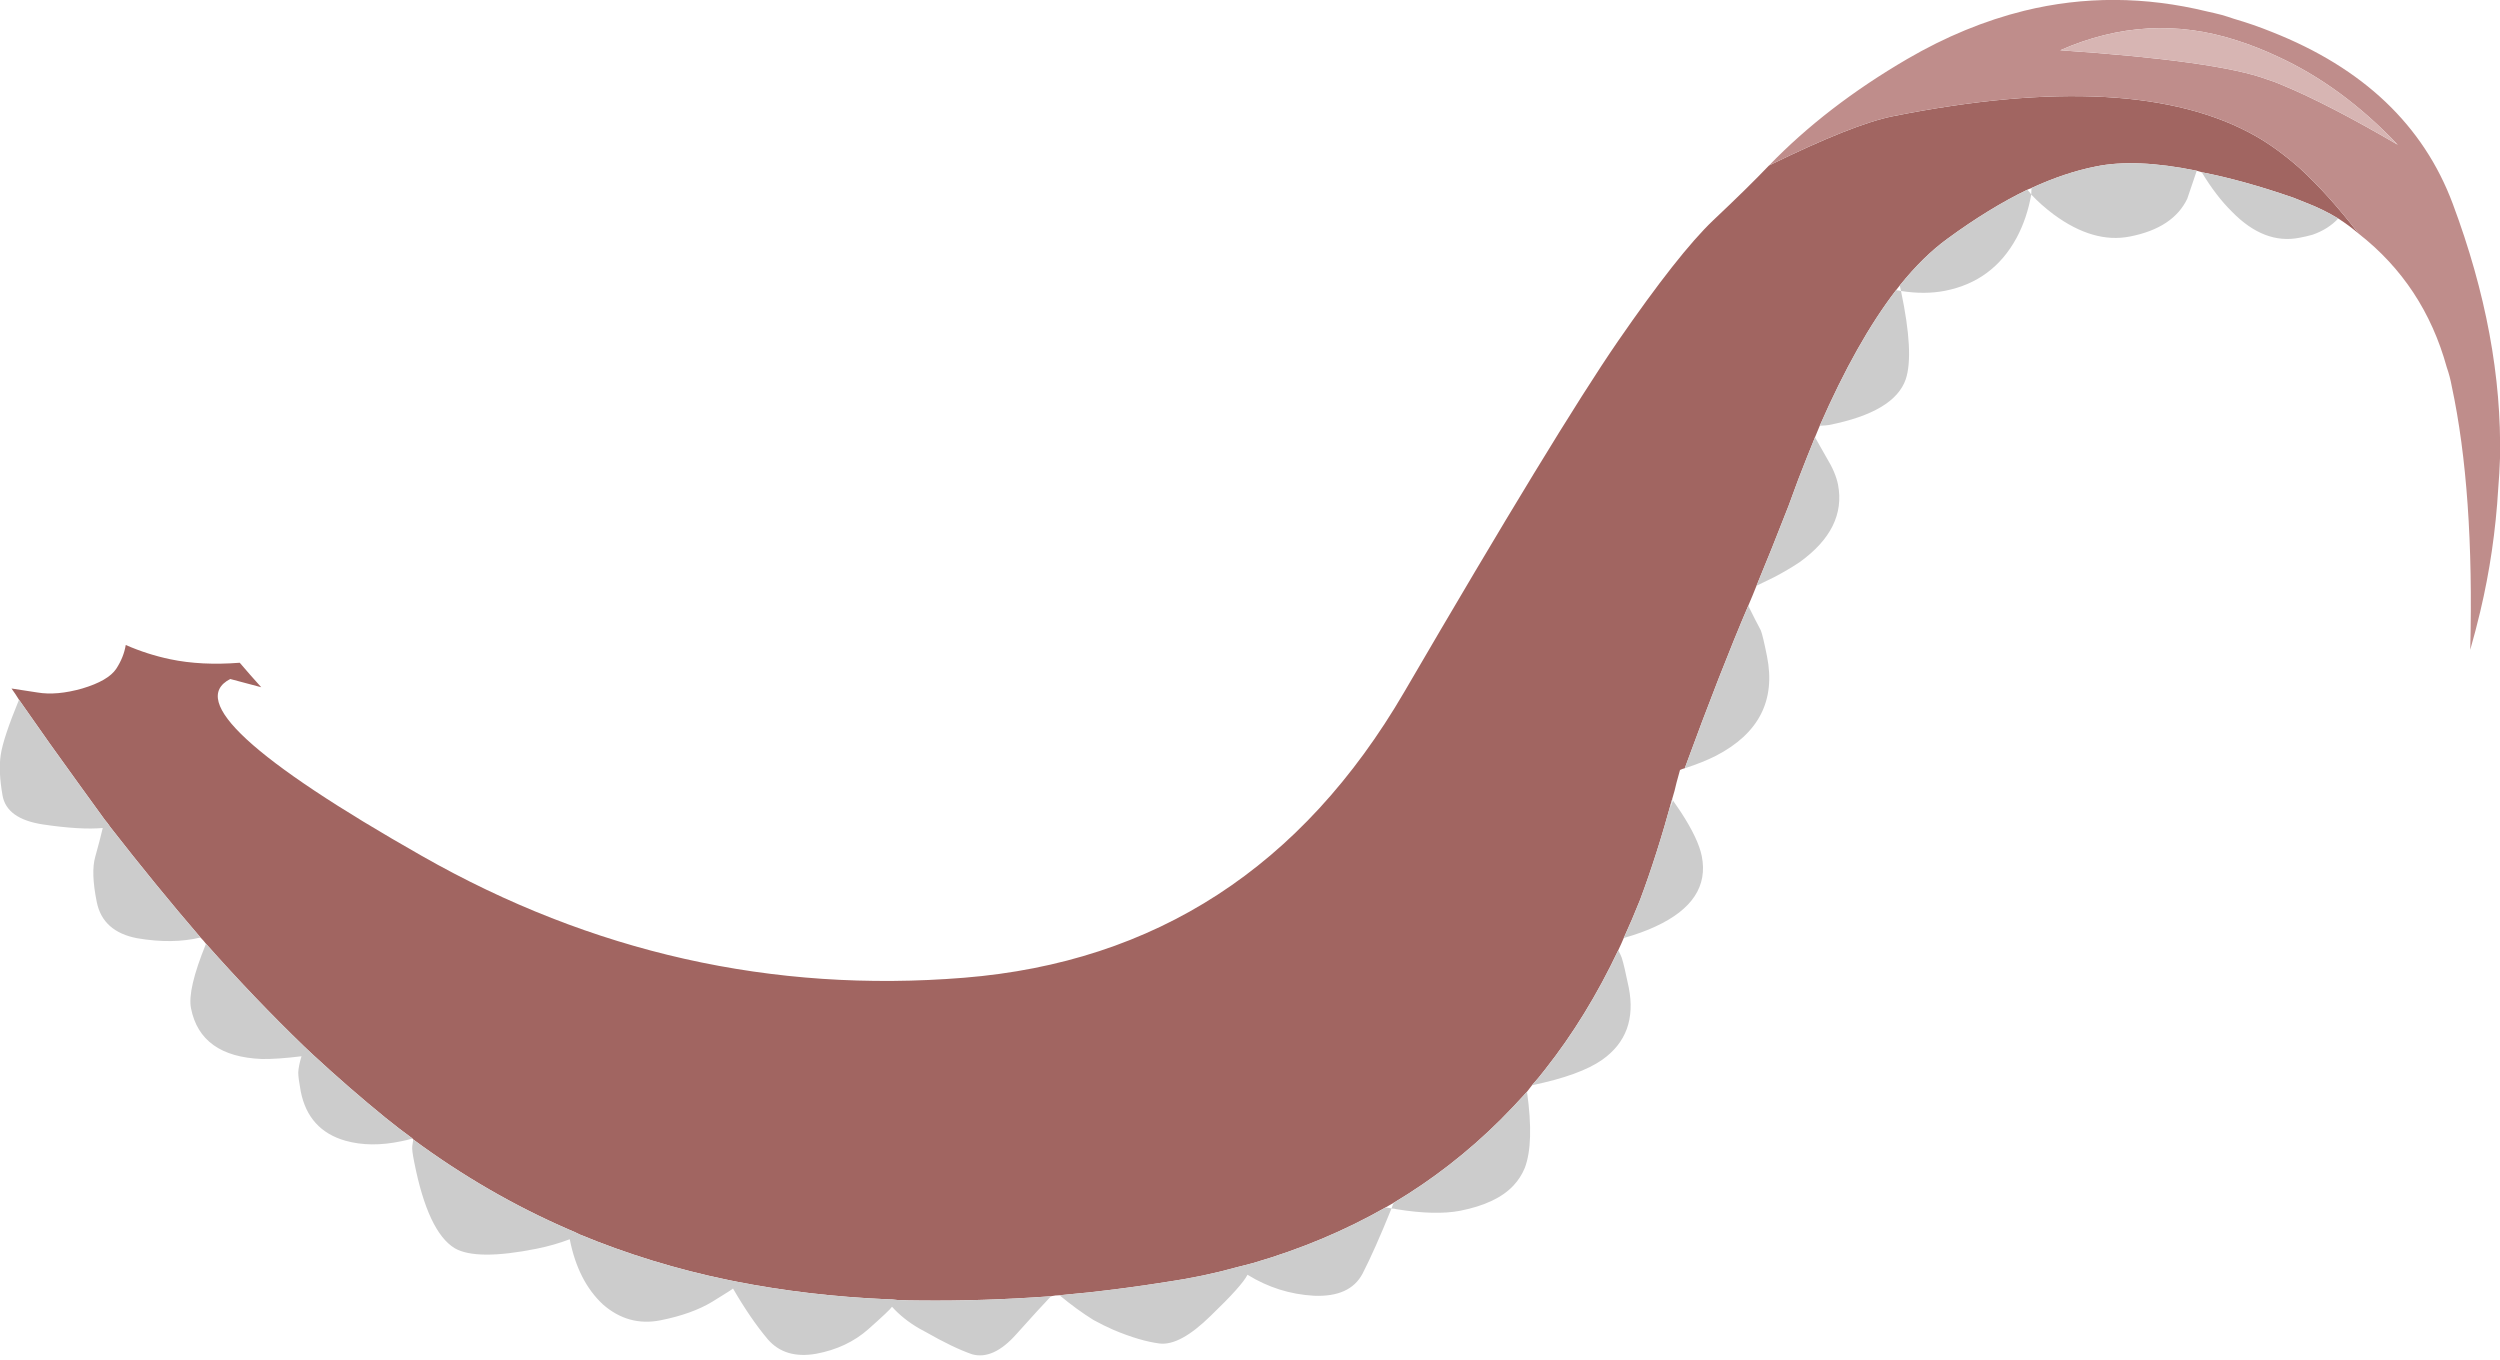
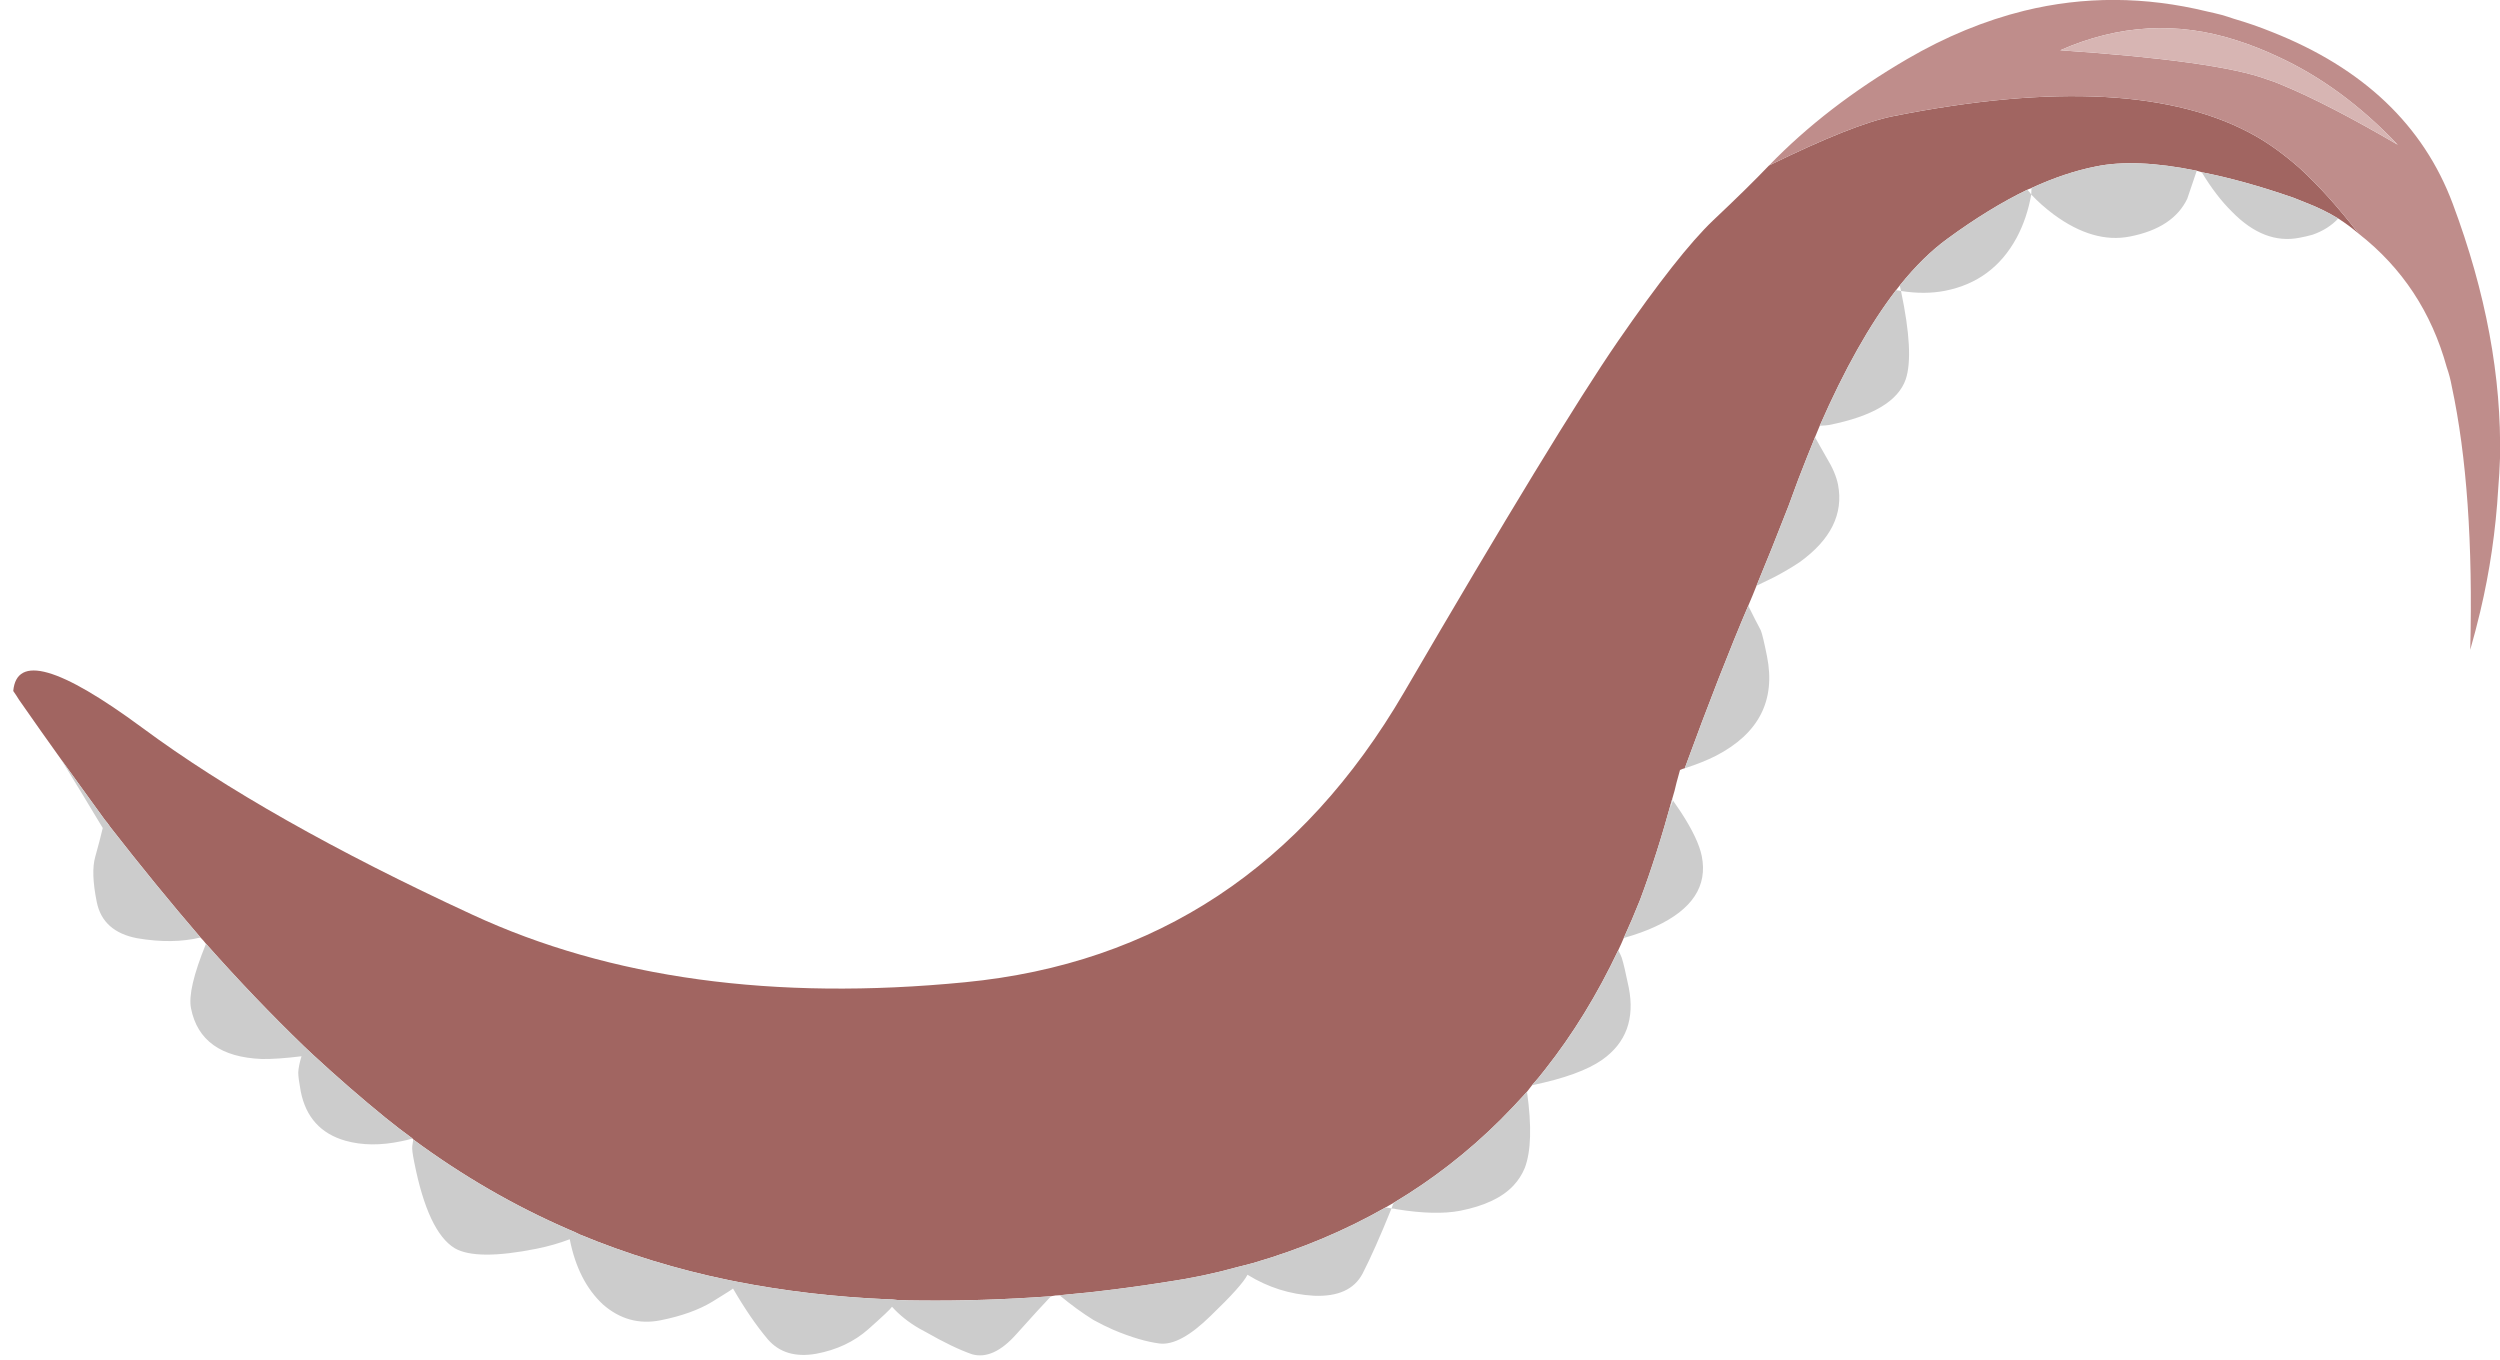
<svg xmlns="http://www.w3.org/2000/svg" xmlns:xlink="http://www.w3.org/1999/xlink" version="1.1" preserveAspectRatio="none" x="0px" y="0px" width="500px" height="272px" viewBox="0 0 500 272">
  <defs>
    <g id="Layer0_0_FILL">
-       <path fill="#A16561" stroke="none" d=" M 458.7 39.55 Q 459.9 40 461.2 40.55 464.6 41.85 467.65 43.7 469.85 45.1 471.75 46.75 465.65 38.85 459.85 33.55 455.4 29.65 451.2 27.25 427.1 13.55 378.55 23.25 370.6 24.85 353.8 33.1 349.552 37.551 342.6 44.1 335.697 50.693 323.55 68.3 311.448 85.914 280.85 138.4 250.245 190.89 192.8 195.55 135.368 200.196 84.4 171.2 33.461 142.27 46.05 135.8 49.439 136.716 52.25 137.45 49.925 134.879 47.95 132.55 40.25 133.15 34.05 131.85 29.5 130.9 25.15 129 24.75 131.45 23.25 133.75 21.65 136.15 16.45 137.7 11.35 139.15 7.5 138.5 3.65 137.9 2.3 137.7 3.1 138.8 3.8 139.95 10.2 149.15 15.7 156.7 18.4 160.4 20.95 163.95 21.6 164.7 22.05 165.4 31.2 177.15 40.1 187.5 40.7 188.1 41.2 188.75 51 199.8 60.8 209.25 61.65 210.05 62.55 210.9 69.85 217.65 77.1 223.55 79.75 225.7 82.5 227.7 82.65 227.8 82.65 227.9 97.4 238.8 113.75 245.9 114.9 246.35 115.95 246.9 130.2 252.8 145.65 256 146.25 256.1 146.9 256.25 147 256.2 147.15 256.3 161.6 259.15 177.3 259.85 178.45 259.85 179.5 260 181.65 260.1 183.8 260.1 196.55 260.25 210.2 259.25 211.1 259.05 211.9 259.05 214.75 258.8 217.6 258.5 225.4 257.65 233.55 256.35 240.7 255.3 247.35 253.45 249 253.05 250.65 252.6 264.9 248.45 277.1 241.5 278.05 240.95 278.75 240.55 290.4 233.6 300.1 223.95 302.8 221.25 305.4 218.35 305.95 217.65 306.4 217.05 307.75 215.55 309.05 213.85 317.35 203.35 323.65 190.05 324.25 188.8 324.75 187.6 326.45 183.9 328 180 331.35 171.1 334.45 159.75 334.95 158.15 335.3 156.55 L 336 154 Q 336.5 153.75 336.95 153.65 344.1 134.15 349.65 121.15 350.55 119.05 351.3 117.15 354.3 109.95 357.7 101.2 358.7 98.55 359.65 95.9 361.35 91.5 363 87.45 363.5 86.3 363.95 85.15 371.35 68.25 379.2 58.05 379.6 57.5 379.95 57.1 384.65 51.25 389.55 47.7 397.9 41.6 405.45 37.95 405.9 37.75 406.3 37.6 413.05 34.5 419.15 33.3 427.1 31.65 439.35 34.15 439.9 34.3 440.35 34.45 448.6 36.05 458.7 39.55 Z" />
-       <path fill="#BF8D8B" stroke="none" d=" M 489.35 73.45 Q 490 75.3 490.35 77.25 494.85 98.25 494.05 129.95 495.15 126.1 496.05 122.3 498.9 110.3 499.65 97.65 499.9 94.7 500 91.65 500.5 67.35 490.55 40.75 481.75 17.2 454.4 6.4 450.7 4.9 446.75 3.75 445.6 3.35 444.4 3 442.85 2.6 441.45 2.3 422.8 -2.25 404.85 2.15 392.95 5.1 381.45 11.8 365.25 21.25 353.8 33.1 370.6 24.85 378.55 23.25 427.1 13.55 451.2 27.25 455.4 29.65 459.85 33.55 465.65 38.85 471.75 46.75 484.8 56.95 489.35 73.45 M 456.55 17.05 Q 454.85 16.3 453.35 15.85 443.5 12.2 412.05 10.05 429.55 2.35 447.25 8.05 451.35 9.35 455.4 11.25 468.35 17.15 479.55 28.95 465.7 20.85 456.55 17.05 Z" />
-       <path fill="#D7B5B3" stroke="none" d=" M 453.35 15.85 Q 454.85 16.3 456.55 17.05 465.7 20.85 479.55 28.95 468.35 17.15 455.4 11.25 451.35 9.35 447.25 8.05 429.55 2.35 412.05 10.05 443.5 12.2 453.35 15.85 Z" />
-       <path fill="#CCCCCC" stroke="none" d=" M 278.3 241.7 Q 277.75 241.55 277.1 241.5 264.9 248.45 250.65 252.6 249 253.05 247.35 253.45 240.7 255.3 233.55 256.35 225.4 257.65 217.6 258.5 214.75 258.8 211.9 259.05 215.4 261.95 218.7 264 220.7 265.1 222.75 266 228 268.2 231.9 268.7 236 269.2 242.15 263.15 248.4 257.15 249.5 254.95 255.65 258.75 262.8 259.15 270 259.45 272.5 254.75 274.9 250.1 278.3 241.7 M 304.95 233.6 Q 306.85 228.65 305.4 218.35 302.8 221.25 300.1 223.95 290.4 233.6 278.75 240.55 278.5 241.1 278.3 241.7 278.85 241.7 279.35 241.85 287.1 243.1 292.05 242.15 299.35 240.7 302.7 237.1 304.15 235.55 304.95 233.6 M 60.15 218.3 Q 61.7 226.05 69.1 228.15 74.1 229.55 80.25 228.25 81.35 228.05 82.5 227.7 79.75 225.7 77.1 223.55 69.85 217.65 62.55 210.9 61.65 210.05 60.8 209.25 51 199.8 41.2 188.75 37.45 197.95 38.2 201.65 40.1 211.3 52.35 211.8 55.5 211.85 60.3 211.25 59.7 213.25 59.65 214.5 59.65 215.6 60.15 218.3 M 113.75 245.9 Q 97.4 238.8 82.65 227.9 82.5 229 82.45 229.25 82.35 230 82.85 232.45 85.6 246.4 90.95 249.65 95.3 252.15 107.3 249.75 110.8 249.05 113.95 247.85 115.6 256.25 120.6 260.9 125.7 265.35 132.15 264.05 138.4 262.8 142.45 260.35 146.6 257.8 146.6 257.7 150.1 263.75 153.55 267.85 157 271.85 163.25 270.75 169.4 269.6 173.65 265.85 178.05 261.95 178.4 261.35 180.65 263.85 183.85 265.7 184.45 266 185.05 266.35 190.65 269.55 194.4 270.85 198.65 272.05 203.3 266.8 208 261.55 210.2 259.25 196.55 260.25 183.8 260.1 181.65 260.1 179.5 260 178.45 259.85 177.3 259.85 161.6 259.15 147.15 256.3 147 256.2 146.9 256.25 146.25 256.1 145.65 256 130.2 252.8 115.95 246.9 114.9 246.35 113.75 245.9 M 22.05 165.4 Q 21.6 164.7 20.95 163.95 18.4 160.4 15.7 156.7 10.2 149.15 3.8 139.95 0.65 147.6 0.15 150.95 -0.35 154.2 0.5 159.05 1.3 163.8 8.65 164.9 16.1 166 20.55 165.6 19.95 168.15 19.05 171.35 18.15 174.45 19.35 180.4 20.55 186.35 27.45 187.65 34.5 188.85 40.1 187.5 31.2 177.15 22.05 165.4 M 325.75 197.5 Q 324.85 193.1 324.35 191.55 324.1 190.9 323.65 190.05 317.35 203.35 309.05 213.85 307.75 215.55 306.4 217.05 316.05 215.05 320.45 211.95 327.6 206.9 325.75 197.5 M 334.5 159.9 L 334.45 159.75 Q 331.35 171.1 328 180 326.45 183.9 324.75 187.6 328.45 186.55 331.1 185.3 342.15 180.2 340.35 171.2 339.65 167.75 336.2 162.45 335.35 161.25 334.6 160.1 334.3 160.85 334 161.7 L 334.5 159.9 M 352.15 126.05 Q 351.05 124 349.65 121.15 344.1 134.15 336.95 153.65 340.55 152.5 343.2 151.15 356.05 144.5 353.4 131.25 352.55 127 352.15 126.05 M 381.15 75.85 Q 382.85 70.75 380.2 58.2 379.7 58.05 379.2 58.05 371.35 68.25 363.95 85.15 365.25 85.1 365.8 85 378.9 82.4 381.15 75.85 M 363 87.45 Q 361.35 91.5 359.65 95.9 358.7 98.55 357.7 101.2 354.3 109.95 351.3 117.15 353.2 116.2 354.8 115.45 357.65 113.95 359.9 112.45 369.3 105.7 367.6 96.9 367.1 94.45 365.35 91.6 364.3 89.75 363 87.45 M 406.25 38.9 Q 408.15 40.95 410.75 42.9 418.7 48.75 426 47.3 434.65 45.6 437.45 39.75 438.4 36.95 439.35 34.15 427.1 31.65 419.15 33.3 413.05 34.5 406.3 37.6 406.3 38.15 406.25 38.9 M 406.25 38.9 Q 405.9 38.35 405.45 37.95 397.9 41.6 389.55 47.7 384.65 51.25 379.95 57.1 380.05 57.6 380.2 58.2 385 58.95 389.05 58.15 398.6 56.25 403.3 47.6 405.4 43.7 406.25 38.9 M 461.2 40.55 Q 459.9 40 458.7 39.55 448.6 36.05 440.35 34.45 443.2 39.2 446.4 42.35 452.85 48.95 459.9 47.55 461.25 47.3 462.5 46.95 465.65 45.85 467.65 43.7 464.6 41.85 461.2 40.55 Z" />
+       <path fill="#A16561" stroke="none" d=" M 459.85 33.55 Q 455.4 29.65 451.2 27.25 427.1 13.55 378.55 23.25 370.6 24.85 353.8 33.1 349.552 37.551 342.6 44.1 335.697 50.693 323.55 68.3 311.448 85.914 280.85 138.4 250.249 190.892 193 196.45 135.742 202.051 94.5 182.95 53.25 163.905 28.45 145.55 3.65 127.238 2.65 138.2 3.262 139.066 3.8 139.95 8.214 146.295 12.2 151.85 13.993 154.357 15.7 156.7 18.4 160.4 20.95 163.95 21.6 164.7 22.05 165.4 31.2 177.15 40.1 187.5 40.7 188.1 41.2 188.75 51 199.8 60.8 209.25 61.65 210.05 62.55 210.9 69.85 217.65 77.1 223.55 79.75 225.7 82.5 227.7 82.65 227.8 82.65 227.9 97.4 238.8 113.75 245.9 114.9 246.35 115.95 246.9 130.2 252.8 145.65 256 146.25 256.1 146.9 256.25 147 256.2 147.15 256.3 161.6 259.15 177.3 259.85 178.45 259.85 179.5 260 181.65 260.1 183.8 260.1 196.55 260.25 210.2 259.25 211.1 259.05 211.9 259.05 214.75 258.8 217.6 258.5 225.4 257.65 233.55 256.35 240.7 255.3 247.35 253.45 249 253.05 250.65 252.6 264.9 248.45 277.1 241.5 278.05 240.95 278.75 240.55 290.4 233.6 300.1 223.95 302.8 221.25 305.4 218.35 305.95 217.65 306.4 217.05 307.75 215.55 309.05 213.85 317.35 203.35 323.65 190.05 324.25 188.8 324.75 187.6 326.45 183.9 328 180 331.35 171.1 334.45 159.75 334.95 158.15 335.3 156.55 L 336 154 Q 336.5 153.75 336.95 153.65 344.1 134.15 349.65 121.15 350.55 119.05 351.3 117.15 354.3 109.95 357.7 101.2 358.7 98.55 359.65 95.9 361.35 91.5 363 87.45 363.5 86.3 363.95 85.15 371.35 68.25 379.2 58.05 379.6 57.5 379.95 57.1 384.65 51.25 389.55 47.7 397.9 41.6 405.45 37.95 405.9 37.75 406.3 37.6 413.05 34.5 419.15 33.3 427.1 31.65 439.35 34.15 439.9 34.3 440.35 34.45 448.6 36.05 458.7 39.55 459.9 40 461.2 40.55 464.6 41.85 467.65 43.7 469.85 45.1 471.75 46.75 465.65 38.85 459.85 33.55 Z" />
+       <path fill="#CCCCCC" stroke="none" d=" M 22.05 165.4 Q 21.6 164.7 20.95 163.95 18.4 160.4 15.7 156.7 13.993 154.357 12.2 151.85 16.146 158.252 20.55 165.6 19.95 168.15 19.05 171.35 18.15 174.45 19.35 180.4 20.55 186.35 27.45 187.65 34.5 188.85 40.1 187.5 31.2 177.15 22.05 165.4 M 278.3 241.7 Q 277.75 241.55 277.1 241.5 264.9 248.45 250.65 252.6 249 253.05 247.35 253.45 240.7 255.3 233.55 256.35 225.4 257.65 217.6 258.5 214.75 258.8 211.9 259.05 215.4 261.95 218.7 264 220.7 265.1 222.75 266 228 268.2 231.9 268.7 236 269.2 242.15 263.15 248.4 257.15 249.5 254.95 255.65 258.75 262.8 259.15 270 259.45 272.5 254.75 274.9 250.1 278.3 241.7 M 305.4 218.35 Q 302.8 221.25 300.1 223.95 290.4 233.6 278.75 240.55 278.5 241.1 278.3 241.7 278.85 241.7 279.35 241.85 287.1 243.1 292.05 242.15 299.35 240.7 302.7 237.1 304.15 235.55 304.95 233.6 306.85 228.65 305.4 218.35 M 62.55 210.9 Q 61.65 210.05 60.8 209.25 51 199.8 41.2 188.75 37.45 197.95 38.2 201.65 40.1 211.3 52.35 211.8 55.5 211.85 60.3 211.25 59.7 213.25 59.65 214.5 59.65 215.6 60.15 218.3 61.7 226.05 69.1 228.15 74.1 229.55 80.25 228.25 81.35 228.05 82.5 227.7 79.75 225.7 77.1 223.55 69.85 217.65 62.55 210.9 M 82.45 229.25 Q 82.35 230 82.85 232.45 85.6 246.4 90.95 249.65 95.3 252.15 107.3 249.75 110.8 249.05 113.95 247.85 115.6 256.25 120.6 260.9 125.7 265.35 132.15 264.05 138.4 262.8 142.45 260.35 146.6 257.8 146.6 257.7 150.1 263.75 153.55 267.85 157 271.85 163.25 270.75 169.4 269.6 173.65 265.85 178.05 261.95 178.4 261.35 180.65 263.85 183.85 265.7 184.45 266 185.05 266.35 190.65 269.55 194.4 270.85 198.65 272.05 203.3 266.8 208 261.55 210.2 259.25 196.55 260.25 183.8 260.1 181.65 260.1 179.5 260 178.45 259.85 177.3 259.85 161.6 259.15 147.15 256.3 147 256.2 146.9 256.25 146.25 256.1 145.65 256 130.2 252.8 115.95 246.9 114.9 246.35 113.75 245.9 97.4 238.8 82.65 227.9 82.5 229 82.45 229.25 M 325.75 197.5 Q 324.85 193.1 324.35 191.55 324.1 190.9 323.65 190.05 317.35 203.35 309.05 213.85 307.75 215.55 306.4 217.05 316.05 215.05 320.45 211.95 327.6 206.9 325.75 197.5 M 334.5 159.9 L 334.45 159.75 Q 331.35 171.1 328 180 326.45 183.9 324.75 187.6 328.45 186.55 331.1 185.3 342.15 180.2 340.35 171.2 339.65 167.75 336.2 162.45 335.35 161.25 334.6 160.1 334.3 160.85 334 161.7 L 334.5 159.9 M 353.4 131.25 Q 352.55 127 352.15 126.05 351.05 124 349.65 121.15 344.1 134.15 336.95 153.65 340.55 152.5 343.2 151.15 356.05 144.5 353.4 131.25 M 380.2 58.2 Q 379.7 58.05 379.2 58.05 371.35 68.25 363.95 85.15 365.25 85.1 365.8 85 378.9 82.4 381.15 75.85 382.85 70.75 380.2 58.2 M 363 87.45 Q 361.35 91.5 359.65 95.9 358.7 98.55 357.7 101.2 354.3 109.95 351.3 117.15 353.2 116.2 354.8 115.45 357.65 113.95 359.9 112.45 369.3 105.7 367.6 96.9 367.1 94.45 365.35 91.6 364.3 89.75 363 87.45 M 406.25 38.9 Q 405.9 38.35 405.45 37.95 397.9 41.6 389.55 47.7 384.65 51.25 379.95 57.1 380.05 57.6 380.2 58.2 385 58.95 389.05 58.15 398.6 56.25 403.3 47.6 405.4 43.7 406.25 38.9 M 406.3 37.6 Q 406.3 38.15 406.25 38.9 408.15 40.95 410.75 42.9 418.7 48.75 426 47.3 434.65 45.6 437.45 39.75 438.4 36.95 439.35 34.15 427.1 31.65 419.15 33.3 413.05 34.5 406.3 37.6 M 461.2 40.55 Q 459.9 40 458.7 39.55 448.6 36.05 440.35 34.45 443.2 39.2 446.4 42.35 452.85 48.95 459.9 47.55 461.25 47.3 462.5 46.95 465.65 45.85 467.65 43.7 464.6 41.85 461.2 40.55 Z" />
+       <path fill="#BF8D8B" stroke="none" d=" M 489.35 73.45 Q 490 75.3 490.35 77.25 494.85 98.25 494.05 129.95 495.15 126.1 496.05 122.3 498.9 110.3 499.65 97.65 499.9 94.7 500 91.65 500.5 67.35 490.55 40.75 481.75 17.2 454.4 6.4 450.7 4.9 446.75 3.75 445.6 3.35 444.4 3 442.85 2.6 441.45 2.3 422.8 -2.25 404.85 2.15 392.95 5.1 381.45 11.8 365.25 21.25 353.8 33.1 370.6 24.85 378.55 23.25 427.1 13.55 451.2 27.25 455.4 29.65 459.85 33.55 465.65 38.85 471.75 46.75 484.8 56.95 489.35 73.45 M 447.25 8.05 Q 451.35 9.35 455.4 11.25 468.35 17.15 479.55 28.95 465.7 20.85 456.55 17.05 454.85 16.3 453.35 15.85 443.5 12.2 412.05 10.05 429.55 2.35 447.25 8.05 Z" />
+       <path fill="#D7B5B3" stroke="none" d=" M 455.4 11.25 Q 451.35 9.35 447.25 8.05 429.55 2.35 412.05 10.05 443.5 12.2 453.35 15.85 454.85 16.3 456.55 17.05 465.7 20.85 479.55 28.95 468.35 17.15 455.4 11.25 Z" />
    </g>
  </defs>
  <g transform="matrix( 1, 0, 0, 1, 0,0) ">
    <use xlink:href="#Layer0_0_FILL" />
  </g>
</svg>
